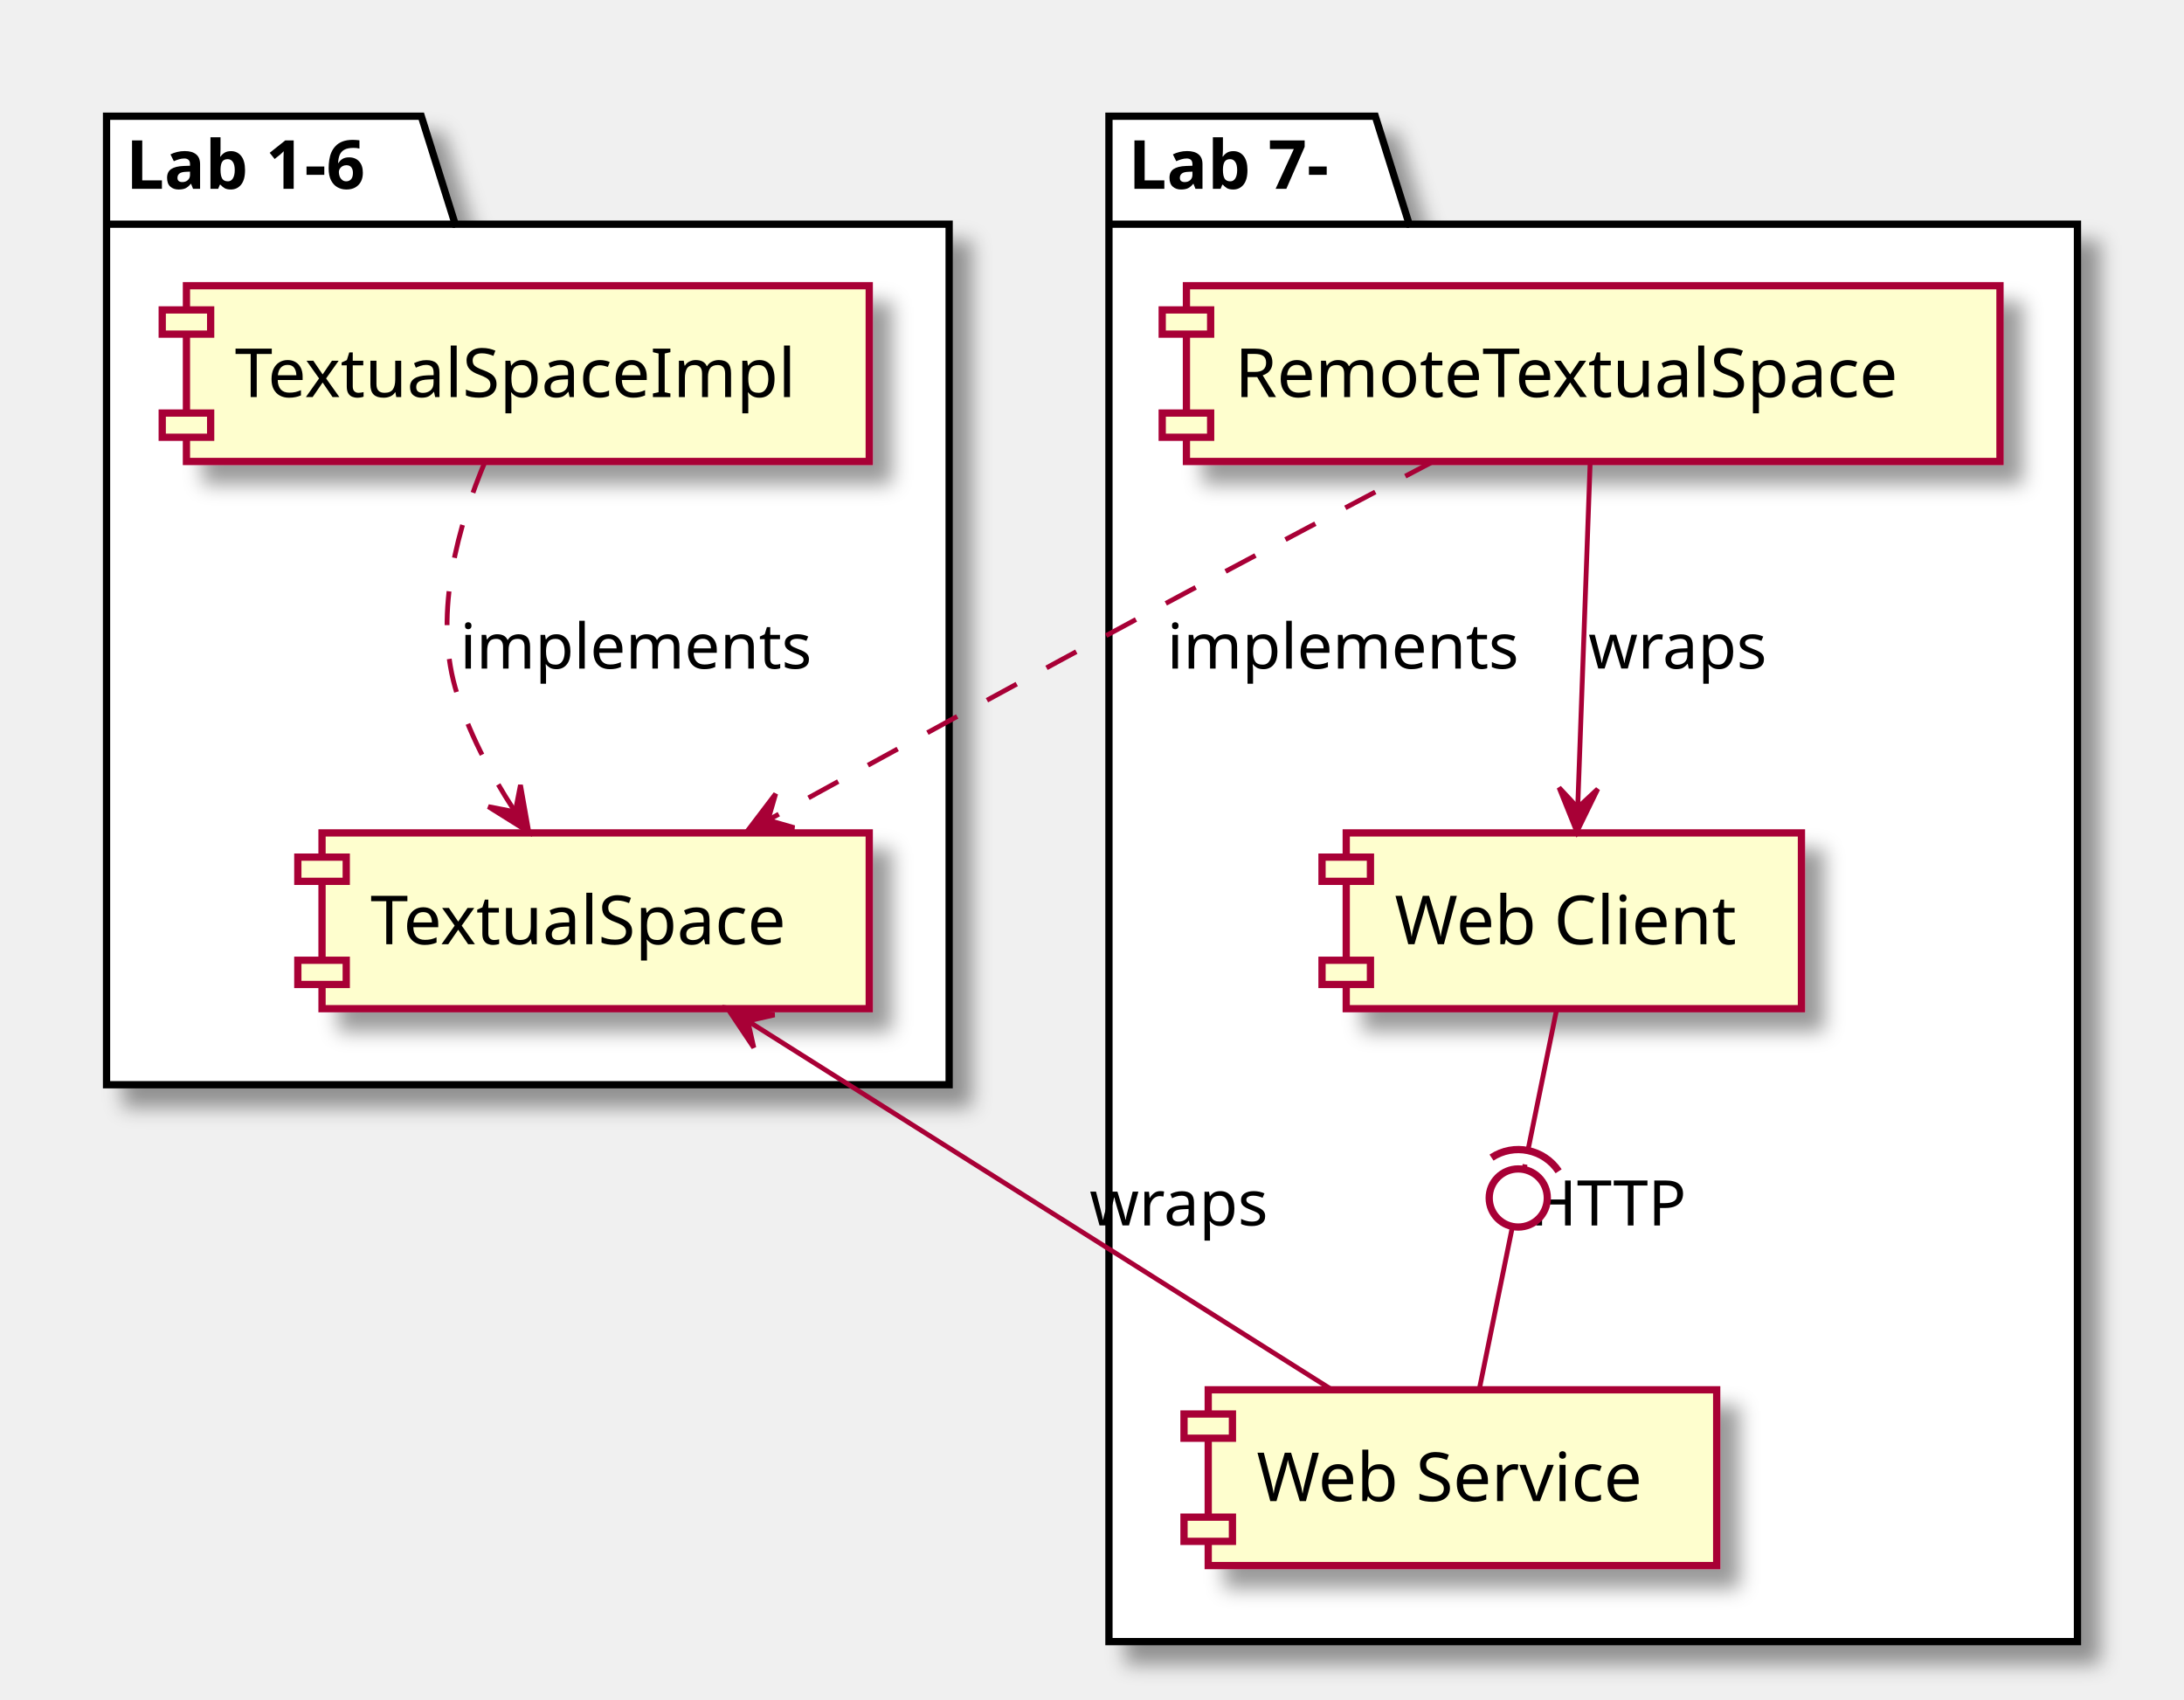
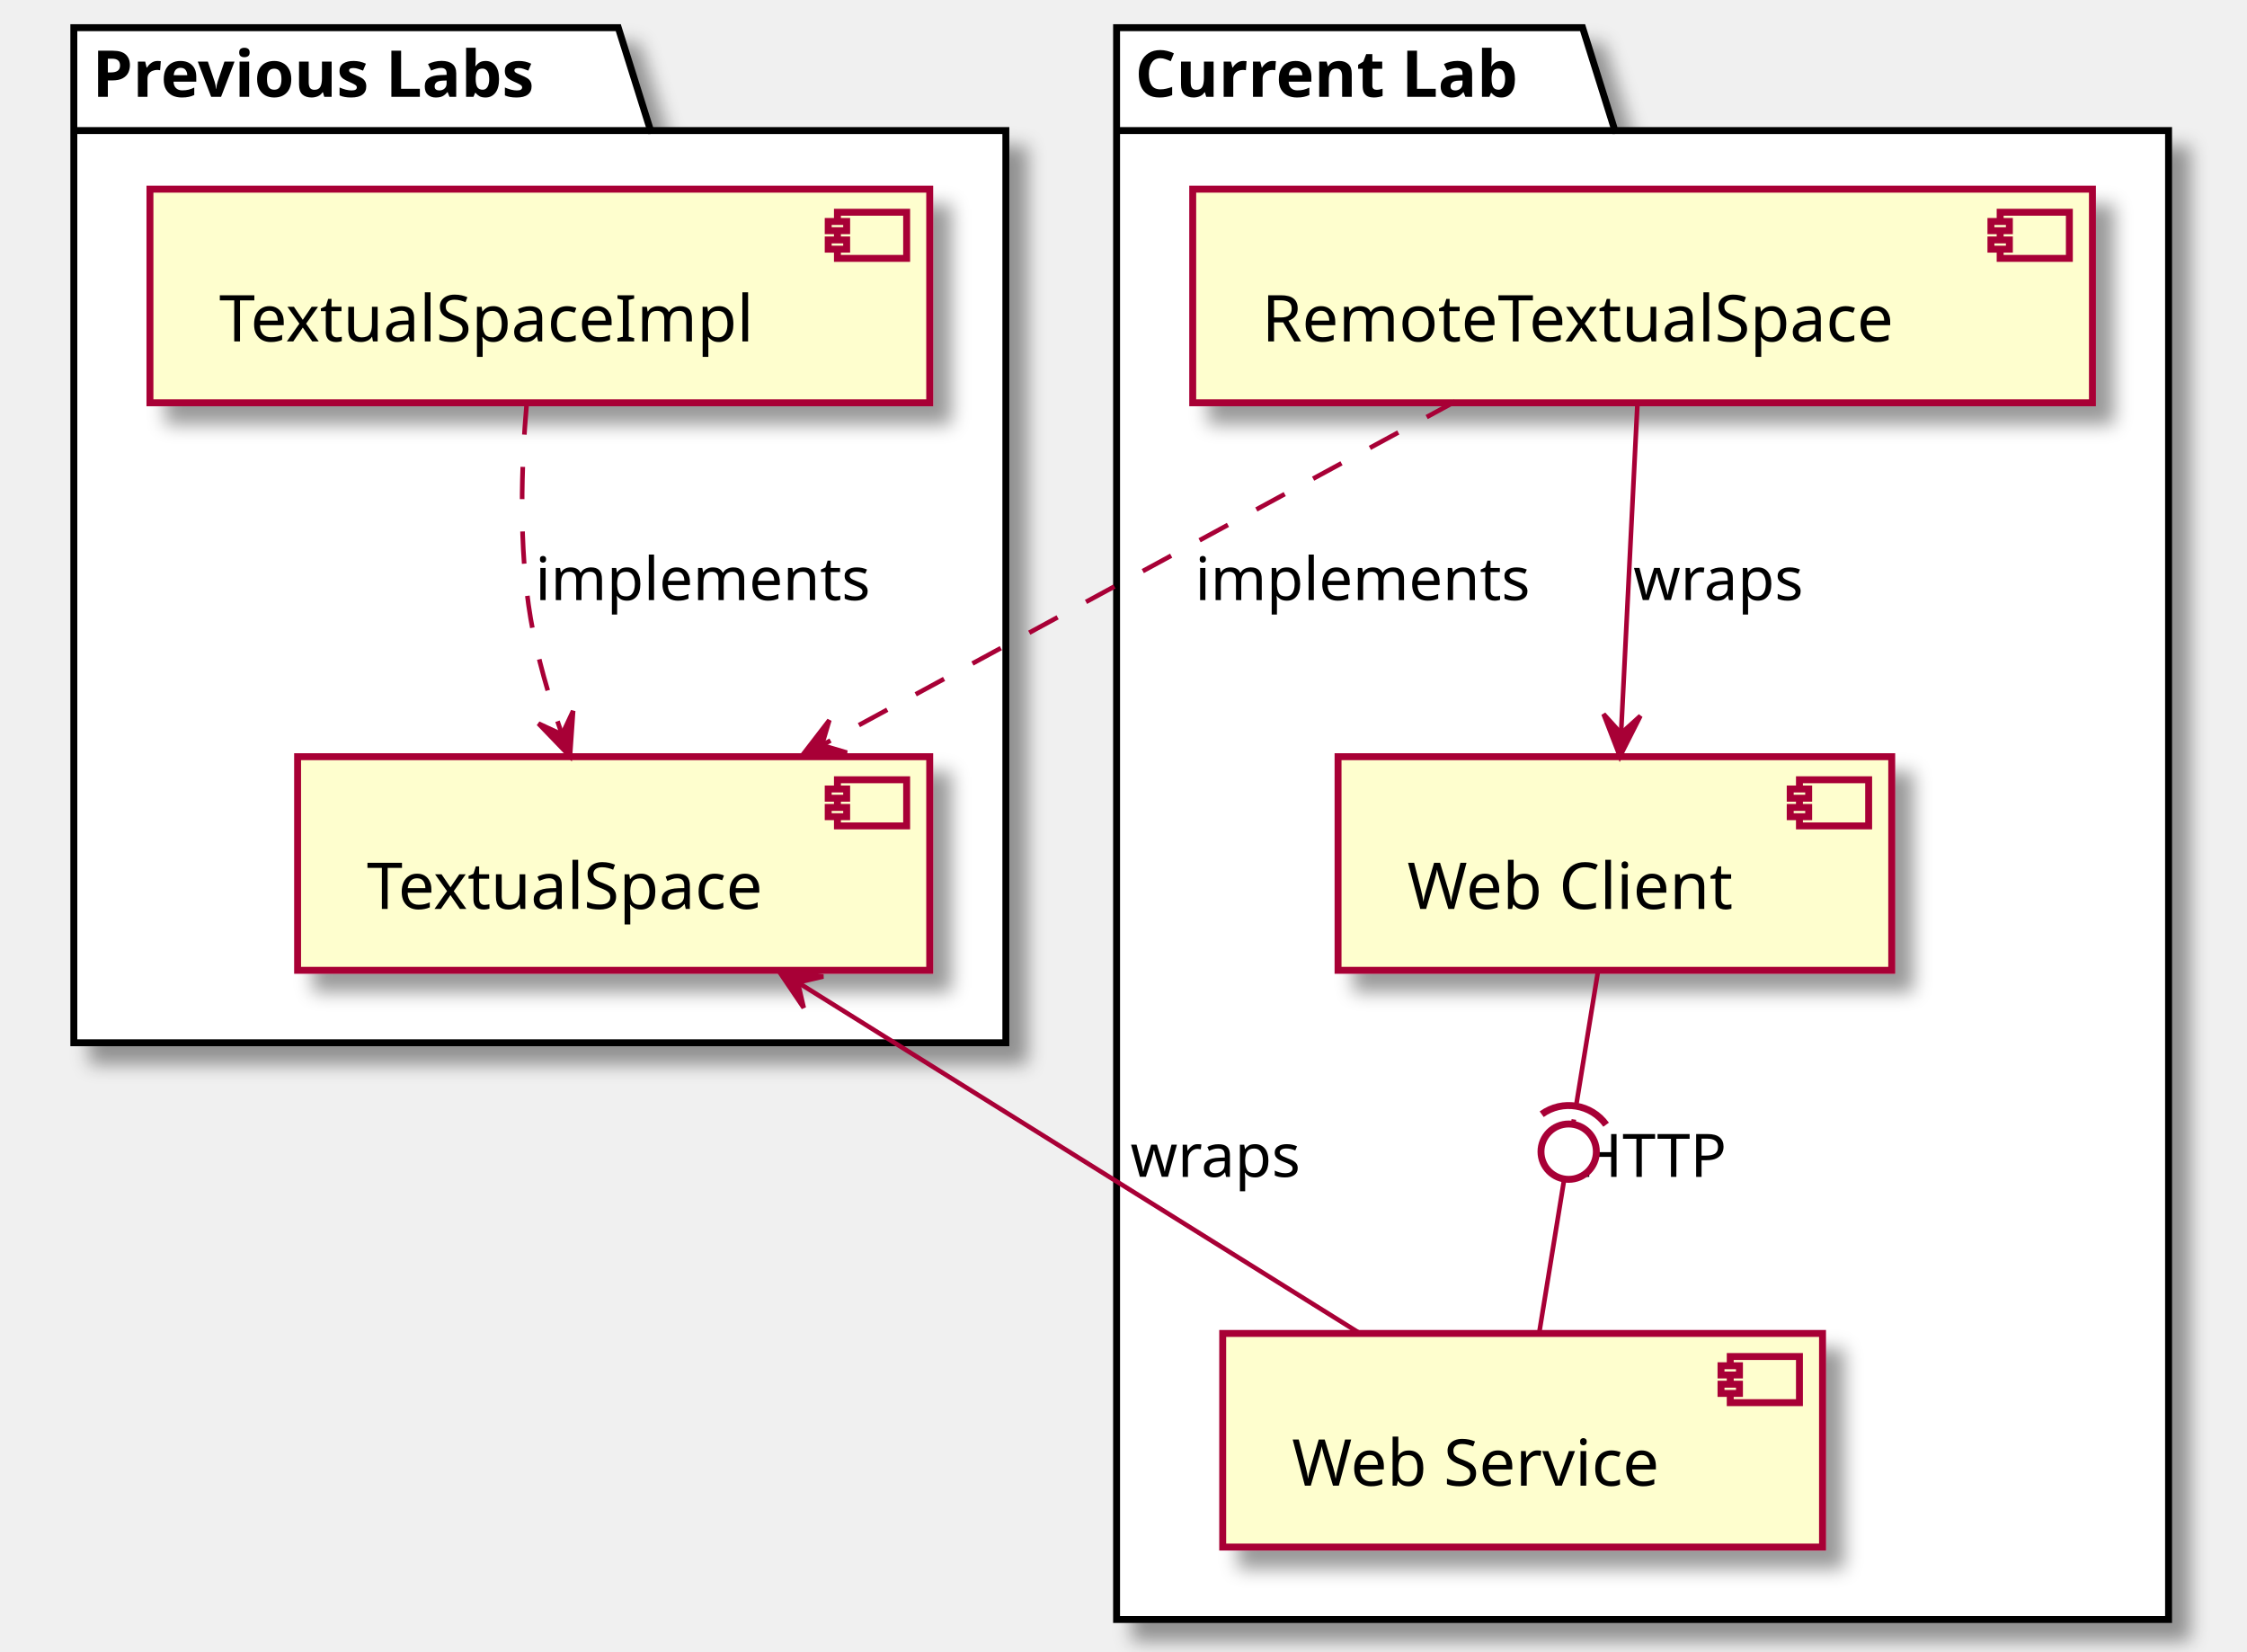
- <svg xmlns="http://www.w3.org/2000/svg" contentScriptType="application/ecmascript" contentStyleType="text/css" height="351px" preserveAspectRatio="none" style="width:451px;height:351px;" version="1.1" viewBox="0 0 451 351" width="451px" zoomAndPan="magnify">
+ <svg xmlns="http://www.w3.org/2000/svg" contentScriptType="application/ecmascript" contentStyleType="text/css" height="358px" preserveAspectRatio="none" style="width:487px;height:358px;" version="1.1" viewBox="0 0 487 358" width="487px" zoomAndPan="magnify">
  <defs>
-     <filter height="300%" id="fk4ygp14yys3n" width="300%" x="-1" y="-1">
+     <filter height="300%" id="f1bvicspdoa2mm" width="300%" x="-1" y="-1">
      <feGaussianBlur result="blurOut" stdDeviation="2.0" />
      <feColorMatrix in="blurOut" result="blurOut2" type="matrix" values="0 0 0 0 0 0 0 0 0 0 0 0 0 0 0 0 0 0 .4 0" />
      <feOffset dx="4.0" dy="4.0" in="blurOut2" result="blurOut3" />
      <feBlend in="SourceGraphic" in2="blurOut3" mode="normal" />
    </filter>
  </defs>
  <g>
-     <polygon fill="#FFFFFF" filter="url(#fk4ygp14yys3n)" points="22,24,87,24,94,46.297,196,46.297,196,224,22,224,22,24" style="stroke: #000000; stroke-width: 1.5;" />
-     <line style="stroke: #000000; stroke-width: 1.5;" x1="22" x2="94" y1="46.297" y2="46.297" />
-     <text fill="#000000" font-family="sans-serif" font-size="14" font-weight="bold" lengthAdjust="spacingAndGlyphs" textLength="59" x="26" y="38.995">Lab 1-6</text>
-     <polygon fill="#FFFFFF" filter="url(#fk4ygp14yys3n)" points="229,24,284,24,291,46.297,429,46.297,429,339,229,339,229,24" style="stroke: #000000; stroke-width: 1.5;" />
-     <line style="stroke: #000000; stroke-width: 1.5;" x1="229" x2="291" y1="46.297" y2="46.297" />
-     <text fill="#000000" font-family="sans-serif" font-size="14" font-weight="bold" lengthAdjust="spacingAndGlyphs" textLength="49" x="233" y="38.995">Lab 7-</text>
-     <rect fill="#FEFECE" filter="url(#fk4ygp14yys3n)" height="36.297" style="stroke: #A80036; stroke-width: 1.5;" width="141" x="38.5" y="59" />
-     <rect fill="#FEFECE" height="5" style="stroke: #A80036; stroke-width: 1.5;" width="10" x="33.5" y="64" />
-     <rect fill="#FEFECE" height="5" style="stroke: #A80036; stroke-width: 1.5;" width="10" x="33.5" y="85.297" />
-     <text fill="#000000" font-family="sans-serif" font-size="14" lengthAdjust="spacingAndGlyphs" textLength="121" x="48.5" y="81.995">TextualSpaceImpl</text>
-     <rect fill="#FEFECE" filter="url(#fk4ygp14yys3n)" height="36.297" style="stroke: #A80036; stroke-width: 1.5;" width="113" x="66.5" y="172" />
-     <rect fill="#FEFECE" height="5" style="stroke: #A80036; stroke-width: 1.5;" width="10" x="61.5" y="177" />
-     <rect fill="#FEFECE" height="5" style="stroke: #A80036; stroke-width: 1.5;" width="10" x="61.5" y="198.297" />
-     <text fill="#000000" font-family="sans-serif" font-size="14" lengthAdjust="spacingAndGlyphs" textLength="93" x="76.5" y="194.995">TextualSpace</text>
-     <rect fill="#FEFECE" filter="url(#fk4ygp14yys3n)" height="36.297" style="stroke: #A80036; stroke-width: 1.5;" width="105" x="249.5" y="287" />
-     <rect fill="#FEFECE" height="5" style="stroke: #A80036; stroke-width: 1.5;" width="10" x="244.5" y="292" />
-     <rect fill="#FEFECE" height="5" style="stroke: #A80036; stroke-width: 1.5;" width="10" x="244.5" y="313.297" />
-     <text fill="#000000" font-family="sans-serif" font-size="14" lengthAdjust="spacingAndGlyphs" textLength="85" x="259.5" y="309.995">Web Service</text>
-     <rect fill="#FEFECE" filter="url(#fk4ygp14yys3n)" height="36.297" style="stroke: #A80036; stroke-width: 1.5;" width="94" x="278" y="172" />
-     <rect fill="#FEFECE" height="5" style="stroke: #A80036; stroke-width: 1.5;" width="10" x="273" y="177" />
-     <rect fill="#FEFECE" height="5" style="stroke: #A80036; stroke-width: 1.5;" width="10" x="273" y="198.297" />
-     <text fill="#000000" font-family="sans-serif" font-size="14" lengthAdjust="spacingAndGlyphs" textLength="74" x="288" y="194.995">Web Client</text>
-     <rect fill="#FEFECE" filter="url(#fk4ygp14yys3n)" height="36.297" style="stroke: #A80036; stroke-width: 1.5;" width="168" x="245" y="59" />
-     <rect fill="#FEFECE" height="5" style="stroke: #A80036; stroke-width: 1.5;" width="10" x="240" y="64" />
-     <rect fill="#FEFECE" height="5" style="stroke: #A80036; stroke-width: 1.5;" width="10" x="240" y="85.297" />
-     <text fill="#000000" font-family="sans-serif" font-size="14" lengthAdjust="spacingAndGlyphs" textLength="148" x="255" y="81.995">RemoteTextualSpace</text>
-     <path d="M100.209,95.224 C94.749,108.17 89.546,126.3 94,142 C96.514,150.861 101.224,159.69 106.129,167.263 " fill="none" id="TextualSpaceImpl-&gt;TextualSpace" style="stroke: #A80036; stroke-width: 1.0; stroke-dasharray: 7.0,7.0;" />
-     <polygon fill="#A80036" points="109.19,171.805,107.477,162.106,106.396,167.659,100.843,166.577,109.19,171.805" style="stroke: #A80036; stroke-width: 1.0;" />
-     <text fill="#000000" font-family="sans-serif" font-size="13" lengthAdjust="spacingAndGlyphs" textLength="76" x="95" y="138.067">implements</text>
-     <path d="M154.662,210.988 C188.8,232.539 242.577,266.487 274.852,286.862 " fill="none" id="TextualSpace&lt;-Web Service" style="stroke: #A80036; stroke-width: 1.0;" />
-     <polygon fill="#A80036" points="150.186,208.162,155.661,216.349,154.414,210.831,159.932,209.584,150.186,208.162" style="stroke: #A80036; stroke-width: 1.0;" />
-     <text fill="#000000" font-family="sans-serif" font-size="13" lengthAdjust="spacingAndGlyphs" textLength="37" x="225" y="253.067">wraps</text>
-     <path d="M321.507,208.162 C317.184,229.401 309.864,265.363 305.526,286.676 " fill="none" id="Web Client-Web Service" style="stroke: #A80036; stroke-width: 1.0;" />
-     <text fill="#000000" font-family="sans-serif" font-size="13" lengthAdjust="spacingAndGlyphs" textLength="32" x="316" y="253.067">HTTP</text>
-     <path d="M321.861,241.873 A10,10 0 0 0 308.003 239.052" fill="#FFFFFF" style="stroke: #A80036; stroke-width: 1.5;" />
-     <ellipse cx="313.522" cy="247.391" fill="#FFFFFF" rx="6" ry="6" style="stroke: #A80036; stroke-width: 1.5;" />
-     <path d="M328.375,95.344 C327.682,114.568 326.563,145.63 325.805,166.661 " fill="none" id="RemoteTextualSpace-&gt;Web Client" style="stroke: #A80036; stroke-width: 1.0;" />
-     <polygon fill="#A80036" points="325.621,171.778,329.942,162.928,325.801,166.781,321.948,162.64,325.621,171.778" style="stroke: #A80036; stroke-width: 1.0;" />
-     <text fill="#000000" font-family="sans-serif" font-size="13" lengthAdjust="spacingAndGlyphs" textLength="37" x="328" y="138.067">wraps</text>
-     <path d="M296.39,95.075 C279.525,103.942 258.623,114.99 240,125 C212.66,139.696 181.869,156.551 158.738,169.274 " fill="none" id="RemoteTextualSpace-&gt;TextualSpace" style="stroke: #A80036; stroke-width: 1.0; stroke-dasharray: 7.0,7.0;" />
-     <polygon fill="#A80036" points="154.218,171.762,164.031,170.928,158.599,169.352,160.175,163.919,154.218,171.762" style="stroke: #A80036; stroke-width: 1.0;" />
-     <text fill="#000000" font-family="sans-serif" font-size="13" lengthAdjust="spacingAndGlyphs" textLength="76" x="241" y="138.067">implements</text>
+     <polygon fill="#FFFFFF" filter="url(#f1bvicspdoa2mm)" points="16,6,134,6,141,28.297,218,28.297,218,226,16,226,16,6" style="stroke: #000000; stroke-width: 1.5;" />
+     <line style="stroke: #000000; stroke-width: 1.5;" x1="16" x2="141" y1="28.297" y2="28.297" />
+     <text fill="#000000" font-family="sans-serif" font-size="14" font-weight="bold" lengthAdjust="spacingAndGlyphs" textLength="112" x="20" y="20.995">Previous Labs</text>
+     <polygon fill="#FFFFFF" filter="url(#f1bvicspdoa2mm)" points="242,6,343,6,350,28.297,470,28.297,470,351,242,351,242,6" style="stroke: #000000; stroke-width: 1.5;" />
+     <line style="stroke: #000000; stroke-width: 1.5;" x1="242" x2="350" y1="28.297" y2="28.297" />
+     <text fill="#000000" font-family="sans-serif" font-size="14" font-weight="bold" lengthAdjust="spacingAndGlyphs" textLength="95" x="246" y="20.995">Current Lab</text>
+     <rect fill="#FEFECE" filter="url(#f1bvicspdoa2mm)" height="46.297" style="stroke: #A80036; stroke-width: 1.5;" width="169" x="32.5" y="41" />
+     <rect fill="#FEFECE" height="10" style="stroke: #A80036; stroke-width: 1.5;" width="15" x="181.5" y="46" />
+     <rect fill="#FEFECE" height="2" style="stroke: #A80036; stroke-width: 1.5;" width="4" x="179.5" y="48" />
+     <rect fill="#FEFECE" height="2" style="stroke: #A80036; stroke-width: 1.5;" width="4" x="179.5" y="52" />
+     <text fill="#000000" font-family="sans-serif" font-size="14" lengthAdjust="spacingAndGlyphs" textLength="129" x="47.5" y="73.995">TextualSpaceImpl</text>
+     <rect fill="#FEFECE" filter="url(#f1bvicspdoa2mm)" height="46.297" style="stroke: #A80036; stroke-width: 1.5;" width="137" x="64.5" y="164" />
+     <rect fill="#FEFECE" height="10" style="stroke: #A80036; stroke-width: 1.5;" width="15" x="181.5" y="169" />
+     <rect fill="#FEFECE" height="2" style="stroke: #A80036; stroke-width: 1.5;" width="4" x="179.5" y="171" />
+     <rect fill="#FEFECE" height="2" style="stroke: #A80036; stroke-width: 1.5;" width="4" x="179.5" y="175" />
+     <text fill="#000000" font-family="sans-serif" font-size="14" lengthAdjust="spacingAndGlyphs" textLength="97" x="79.5" y="196.995">TextualSpace</text>
+     <rect fill="#FEFECE" filter="url(#f1bvicspdoa2mm)" height="46.297" style="stroke: #A80036; stroke-width: 1.5;" width="130" x="265" y="289" />
+     <rect fill="#FEFECE" height="10" style="stroke: #A80036; stroke-width: 1.5;" width="15" x="375" y="294" />
+     <rect fill="#FEFECE" height="2" style="stroke: #A80036; stroke-width: 1.5;" width="4" x="373" y="296" />
+     <rect fill="#FEFECE" height="2" style="stroke: #A80036; stroke-width: 1.5;" width="4" x="373" y="300" />
+     <text fill="#000000" font-family="sans-serif" font-size="14" lengthAdjust="spacingAndGlyphs" textLength="90" x="280" y="321.995">Web Service</text>
+     <rect fill="#FEFECE" filter="url(#f1bvicspdoa2mm)" height="46.297" style="stroke: #A80036; stroke-width: 1.5;" width="120" x="290" y="164" />
+     <rect fill="#FEFECE" height="10" style="stroke: #A80036; stroke-width: 1.5;" width="15" x="390" y="169" />
+     <rect fill="#FEFECE" height="2" style="stroke: #A80036; stroke-width: 1.5;" width="4" x="388" y="171" />
+     <rect fill="#FEFECE" height="2" style="stroke: #A80036; stroke-width: 1.5;" width="4" x="388" y="175" />
+     <text fill="#000000" font-family="sans-serif" font-size="14" lengthAdjust="spacingAndGlyphs" textLength="80" x="305" y="196.995">Web Client</text>
+     <rect fill="#FEFECE" filter="url(#f1bvicspdoa2mm)" height="46.297" style="stroke: #A80036; stroke-width: 1.5;" width="195" x="258.5" y="41" />
+     <rect fill="#FEFECE" height="10" style="stroke: #A80036; stroke-width: 1.5;" width="15" x="433.5" y="46" />
+     <rect fill="#FEFECE" height="2" style="stroke: #A80036; stroke-width: 1.5;" width="4" x="431.5" y="48" />
+     <rect fill="#FEFECE" height="2" style="stroke: #A80036; stroke-width: 1.5;" width="4" x="431.5" y="52" />
+     <text fill="#000000" font-family="sans-serif" font-size="14" lengthAdjust="spacingAndGlyphs" textLength="155" x="273.5" y="73.995">RemoteTextualSpace</text>
+     <path d="M114.173,87.214 C112.981,100.813 112.396,118.518 115,134 C116.404,142.348 118.993,151.147 121.777,159.084 " fill="none" id="TextualSpaceImpl-to-TextualSpace" style="stroke: #A80036; stroke-width: 1.0; stroke-dasharray: 7.0,7.0;" />
+     <polygon fill="#A80036" points="123.528,163.904,124.215,154.079,121.821,159.204,116.696,156.81,123.528,163.904" style="stroke: #A80036; stroke-width: 1.0;" />
+     <text fill="#000000" font-family="sans-serif" font-size="13" lengthAdjust="spacingAndGlyphs" textLength="76" x="116" y="130.067">implements</text>
+     <path d="M172.943,212.939 C208.615,235.211 260.372,267.527 294.59,288.891 " fill="none" id="TextualSpace-backto-Web Service" style="stroke: #A80036; stroke-width: 1.0;" />
+     <polygon fill="#A80036" points="168.675,210.274,174.192,218.433,172.917,212.921,178.428,211.646,168.675,210.274" style="stroke: #A80036; stroke-width: 1.0;" />
+     <text fill="#000000" font-family="sans-serif" font-size="13" lengthAdjust="spacingAndGlyphs" textLength="39" x="245" y="255.067">wraps</text>
+     <path d="M346.378,210.274 C342.753,232.566 337.21,266.658 333.595,288.891 " fill="none" id="Web Client-Web Service" style="stroke: #A80036; stroke-width: 1.0;" />
+     <text fill="#000000" font-family="sans-serif" font-size="13" lengthAdjust="spacingAndGlyphs" textLength="33" x="342" y="255.067">HTTP</text>
+     <path d="M348.097,243.76 A10,10 0 0 0 334.138 241.49" fill="#FFFFFF" style="stroke: #A80036; stroke-width: 1.5;" />
+     <ellipse cx="339.983" cy="249.605" fill="#FFFFFF" rx="6" ry="6" style="stroke: #A80036; stroke-width: 1.5;" />
+     <path d="M354.9,87.193 C353.897,107.405 352.415,137.307 351.343,158.919 " fill="none" id="RemoteTextualSpace-to-Web Client" style="stroke: #A80036; stroke-width: 1.0;" />
+     <polygon fill="#A80036" points="351.094,163.947,355.534,155.156,351.341,158.953,347.544,154.76,351.094,163.947" style="stroke: #A80036; stroke-width: 1.0;" />
+     <text fill="#000000" font-family="sans-serif" font-size="13" lengthAdjust="spacingAndGlyphs" textLength="39" x="354" y="130.067">wraps</text>
+     <path d="M315.358,87.053 C276.727,108.013 218.722,139.487 178.548,161.286 " fill="none" id="RemoteTextualSpace-to-TextualSpace" style="stroke: #A80036; stroke-width: 1.0; stroke-dasharray: 7.0,7.0;" />
+     <polygon fill="#A80036" points="173.74,163.895,183.558,163.119,178.135,161.511,179.743,156.087,173.74,163.895" style="stroke: #A80036; stroke-width: 1.0;" />
+     <text fill="#000000" font-family="sans-serif" font-size="13" lengthAdjust="spacingAndGlyphs" textLength="76" x="259" y="130.067">implements</text>
  </g>
</svg>
